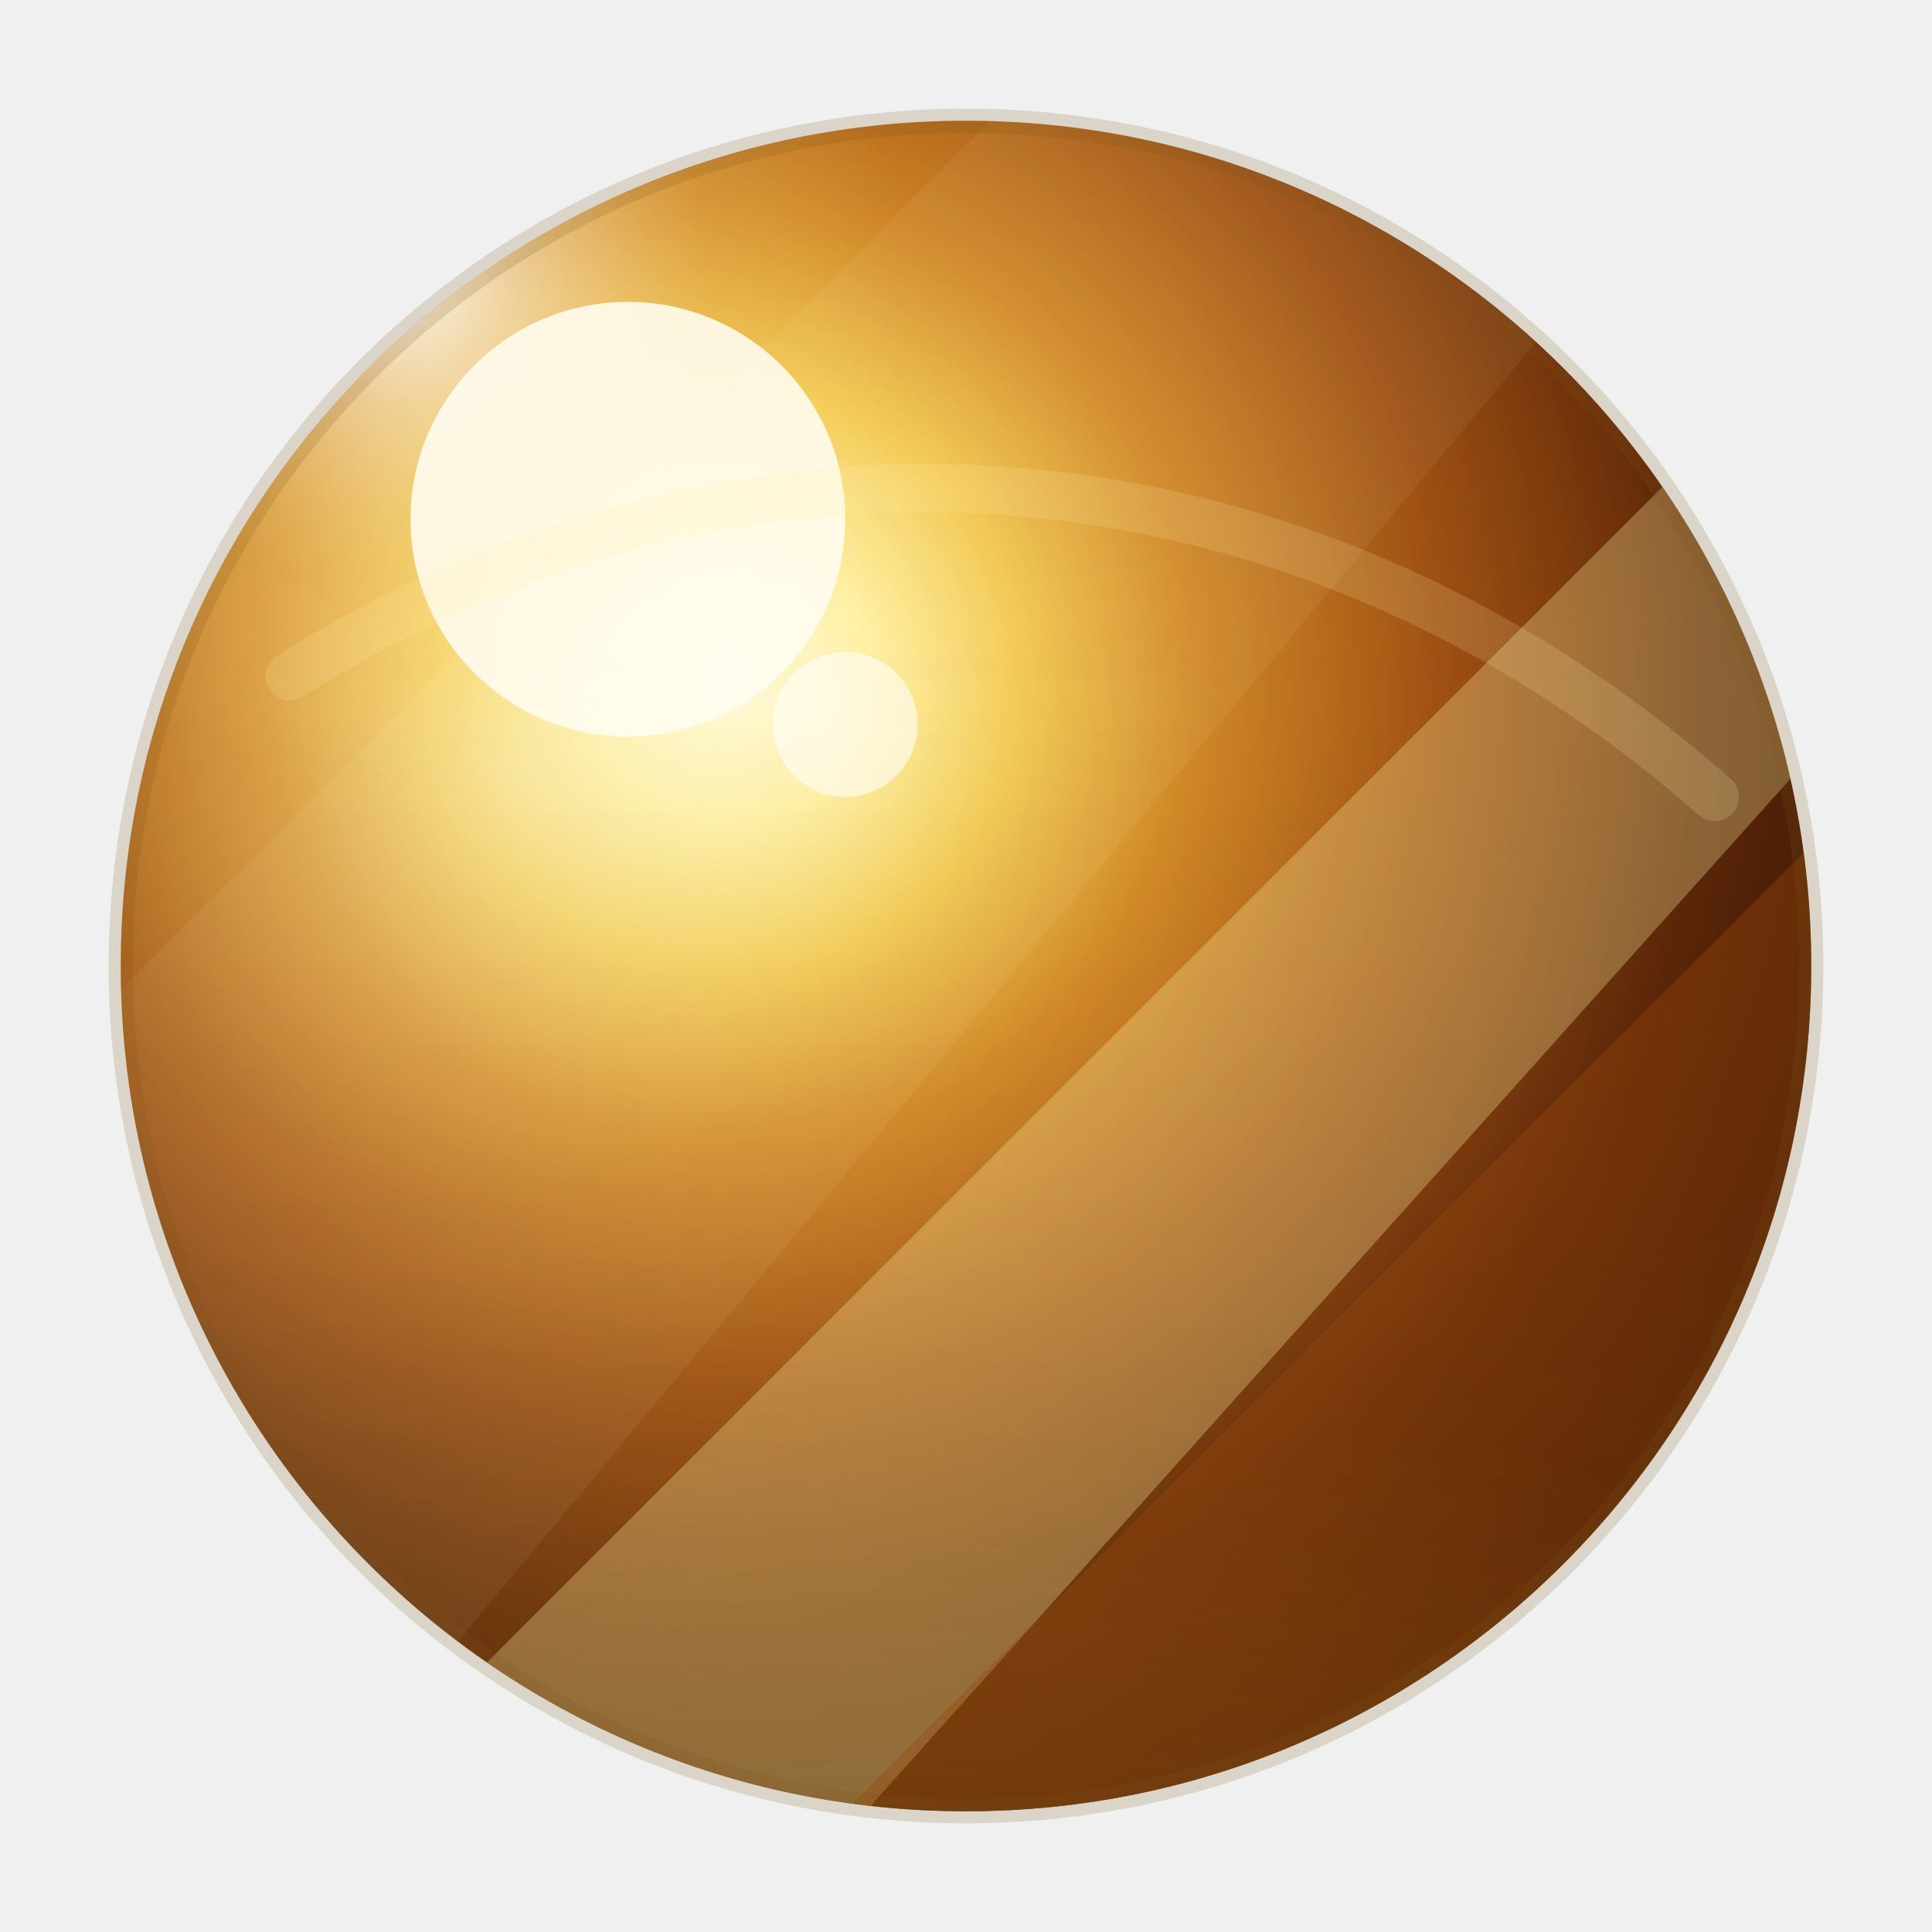
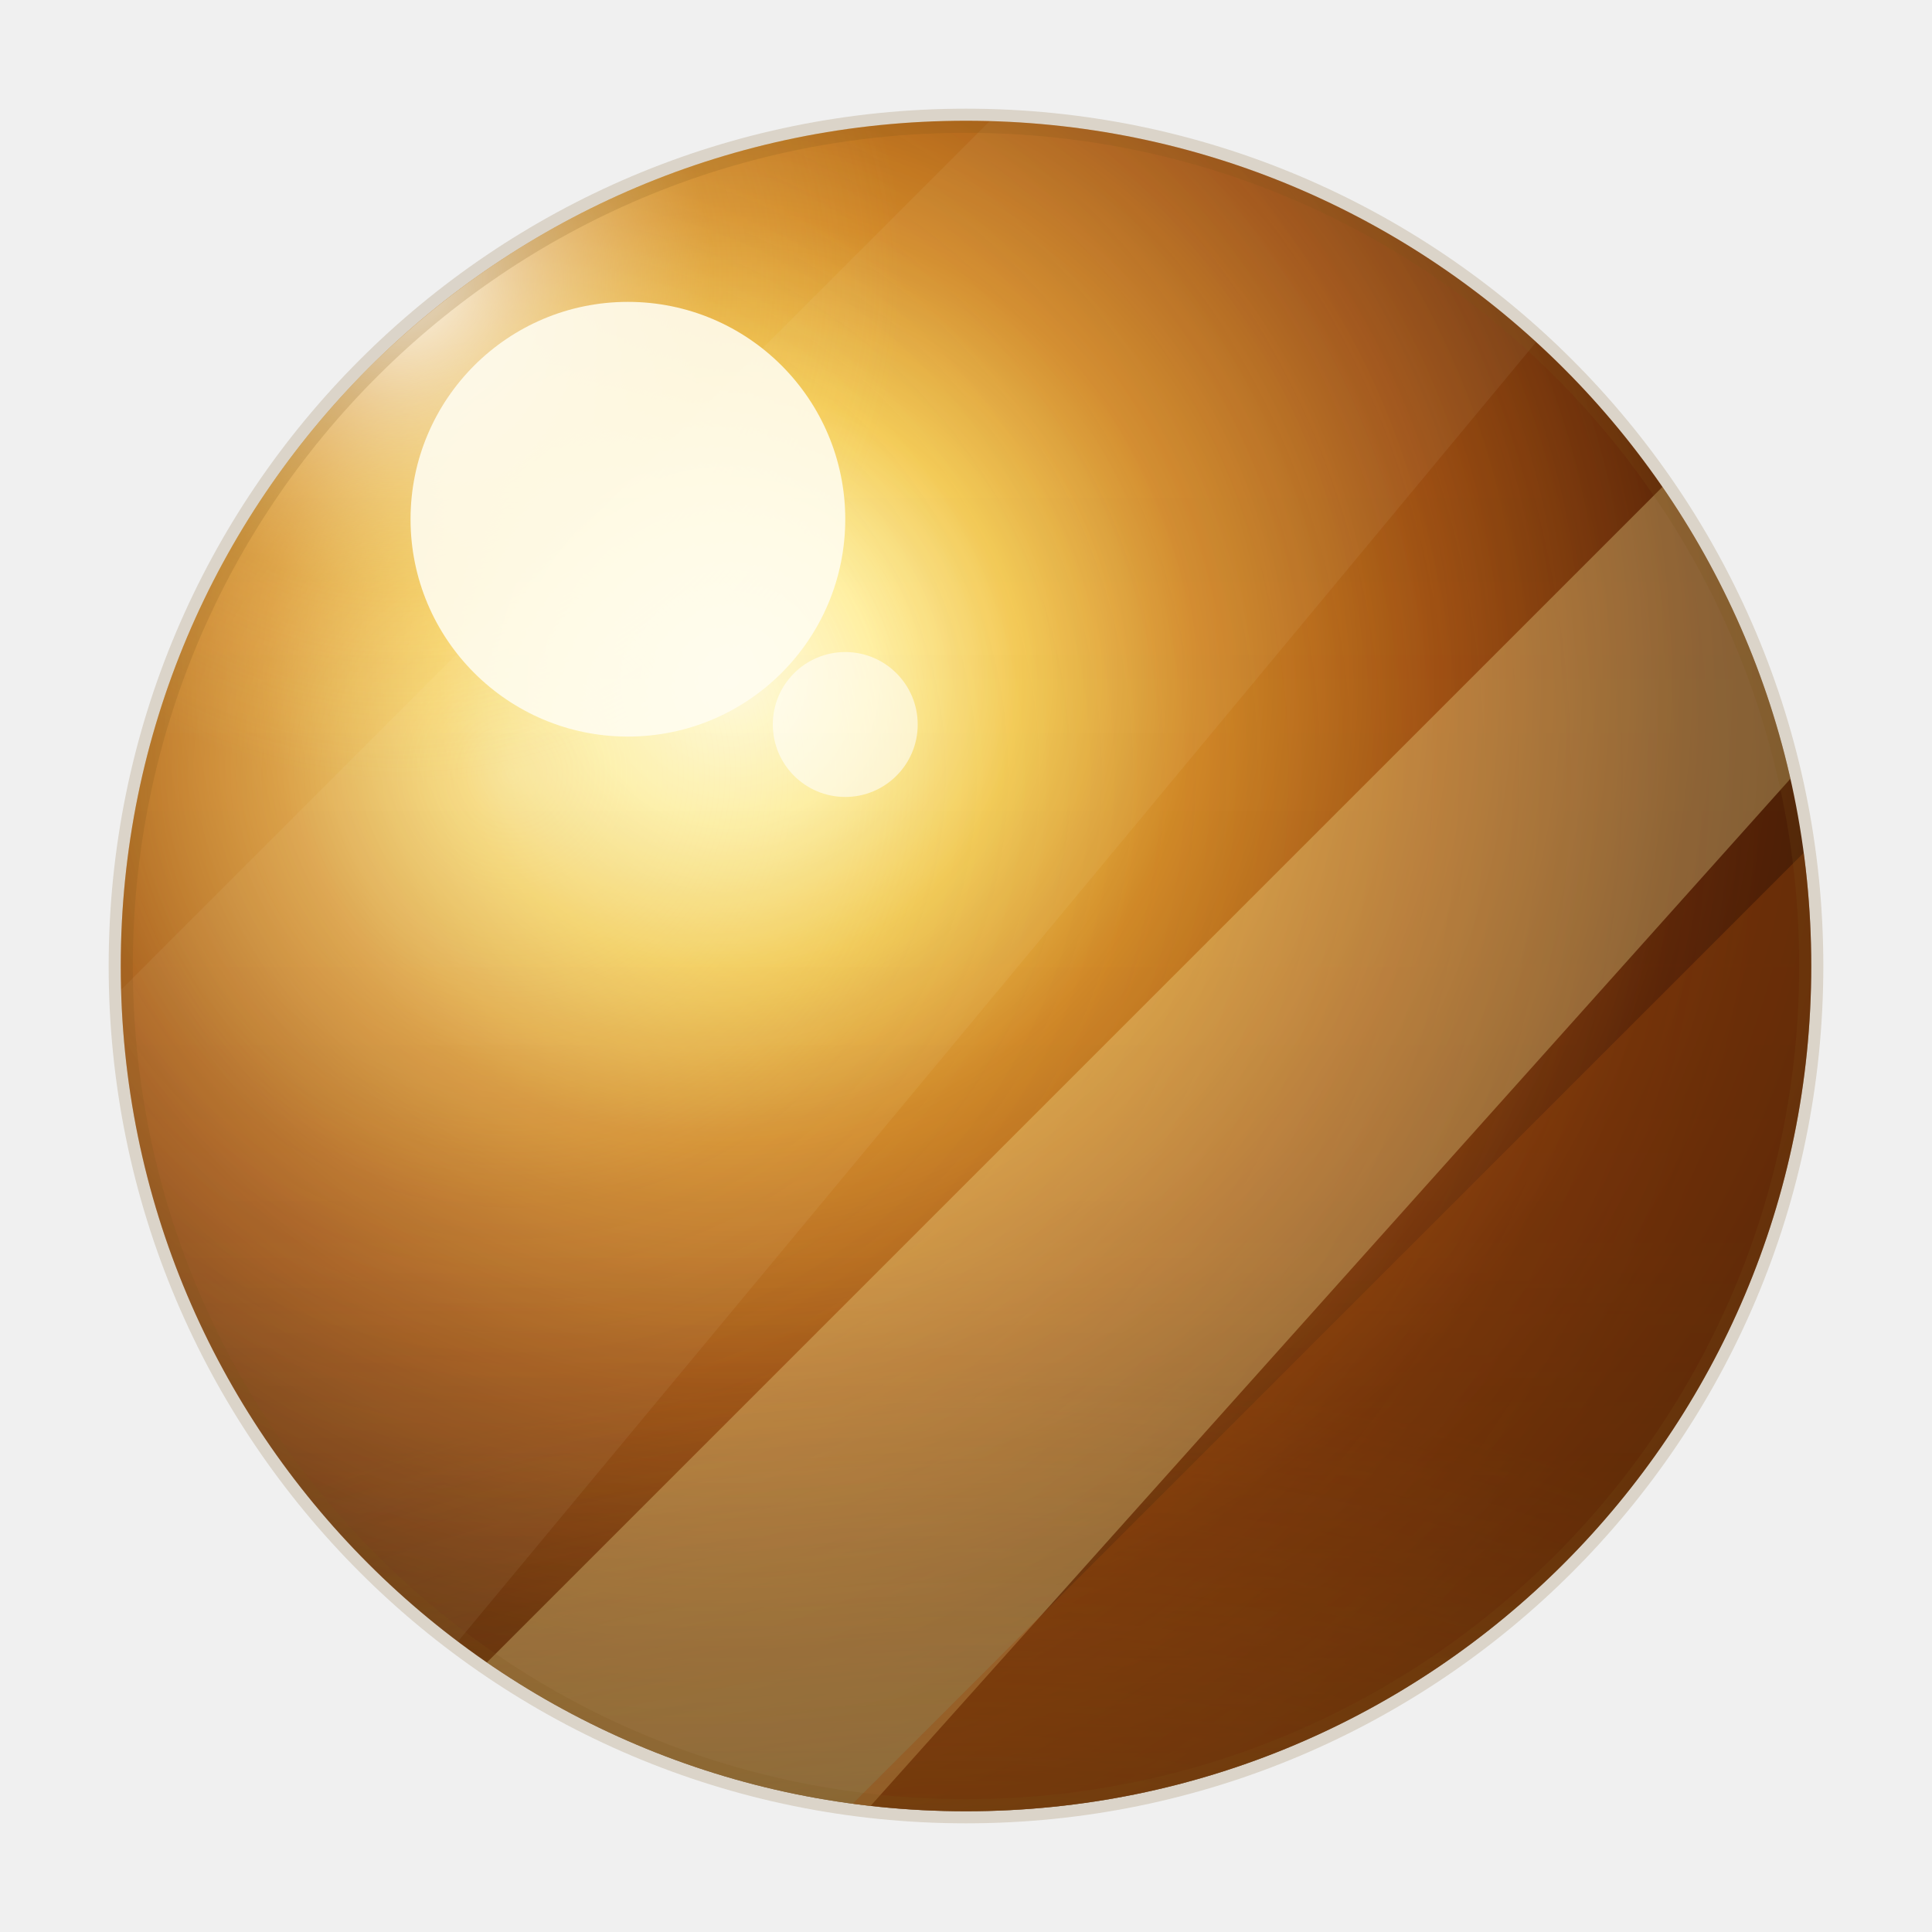
<svg xmlns="http://www.w3.org/2000/svg" viewBox="0 0 160 160">
  <defs>
    <radialGradient id="base" cx="36%" cy="33%" r="86%">
      <stop offset="0" stop-color="#fffef2" />
      <stop offset="0.1" stop-color="#fff0a2" />
      <stop offset="0.2" stop-color="#f1c448" />
      <stop offset="0.32" stop-color="#ce8120" />
      <stop offset="0.49" stop-color="#9a4a10" />
      <stop offset="0.67" stop-color="#5a2407" />
      <stop offset="1" stop-color="#1e0c03" />
    </radialGradient>
    <radialGradient id="leftGlow" cx="24%" cy="39%" r="72%">
      <stop offset="0" stop-color="#fff9d5" stop-opacity="0.46" />
      <stop offset=".34" stop-color="#ffe98e" stop-opacity="0.14" />
      <stop offset=".72" stop-color="#dba33b" stop-opacity=".08" />
      <stop offset="1" stop-color="#dba33b" stop-opacity="0" />
    </radialGradient>
    <radialGradient id="flare" cx="31%" cy="30%" r="42%">
      <stop offset="0" stop-color="#ffffff" stop-opacity=".95" />
      <stop offset=".24" stop-color="#fffce7" stop-opacity=".56" />
      <stop offset=".62" stop-color="#ffe88d" stop-opacity=".16" />
      <stop offset="1" stop-color="#ffe88d" stop-opacity="0" />
    </radialGradient>
    <linearGradient id="bottomShade" x1="80" y1="38" x2="80" y2="170" gradientUnits="userSpaceOnUse">
      <stop offset="0" stop-color="#4b260a" stop-opacity="0" />
      <stop offset=".5" stop-color="#70400f" stop-opacity=".04" />
      <stop offset=".74" stop-color="#74410f" stop-opacity=".24" />
      <stop offset="1" stop-color="#281307" stop-opacity=".72" />
    </linearGradient>
    <radialGradient id="bottomBrown" cx="50%" cy="104%" r="76%">
      <stop offset="0" stop-color="#281307" stop-opacity="0.92" />
      <stop offset=".34" stop-color="#70400f" stop-opacity="0.58" />
      <stop offset=".66" stop-color="#a66b1e" stop-opacity="0.2" />
      <stop offset="1" stop-color="#a66b1e" stop-opacity="0" />
    </radialGradient>
    <clipPath id="clip">
      <circle cx="80" cy="80" r="70" />
    </clipPath>
  </defs>
  <circle cx="80" cy="80" r="70" fill="url(#base)" />
  <g clip-path="url(#clip)">
    <circle cx="80" cy="80" r="72" fill="url(#leftGlow)" />
    <ellipse cx="80" cy="139" rx="82" ry="58" fill="url(#bottomBrown)" />
    <circle cx="80" cy="80" r="72" fill="url(#bottomShade)" opacity="0.7" />
    <path d="M90 172 172 90v82z" fill="#2d0f03" opacity="0.4" />
    <path d="M6 172 172 6v32L52 172z" fill="#fff0a0" opacity="0.3" />
    <path d="M48 172 172 48v34L94 172z" fill="#9b470c" opacity="0.36" />
    <path d="M-16 108 108 -16h56L8 172H-16z" fill="#fffbe2" opacity="0.06" />
    <circle cx="52" cy="43" r="50" fill="url(#flare)" />
    <circle cx="52" cy="43" r="18" fill="#fffdf0" opacity=".88" />
    <circle cx="70" cy="60" r="6" fill="#ffffff" opacity=".58" />
-     <path d="M24 56c38-24 84-20 118 10" fill="none" stroke="#fff0ad" stroke-opacity="0.17" stroke-width="4" stroke-linecap="round" />
  </g>
  <circle cx="80" cy="80" r="70" fill="none" stroke="#7b5318" stroke-opacity=".18" stroke-width="2" />
</svg>
